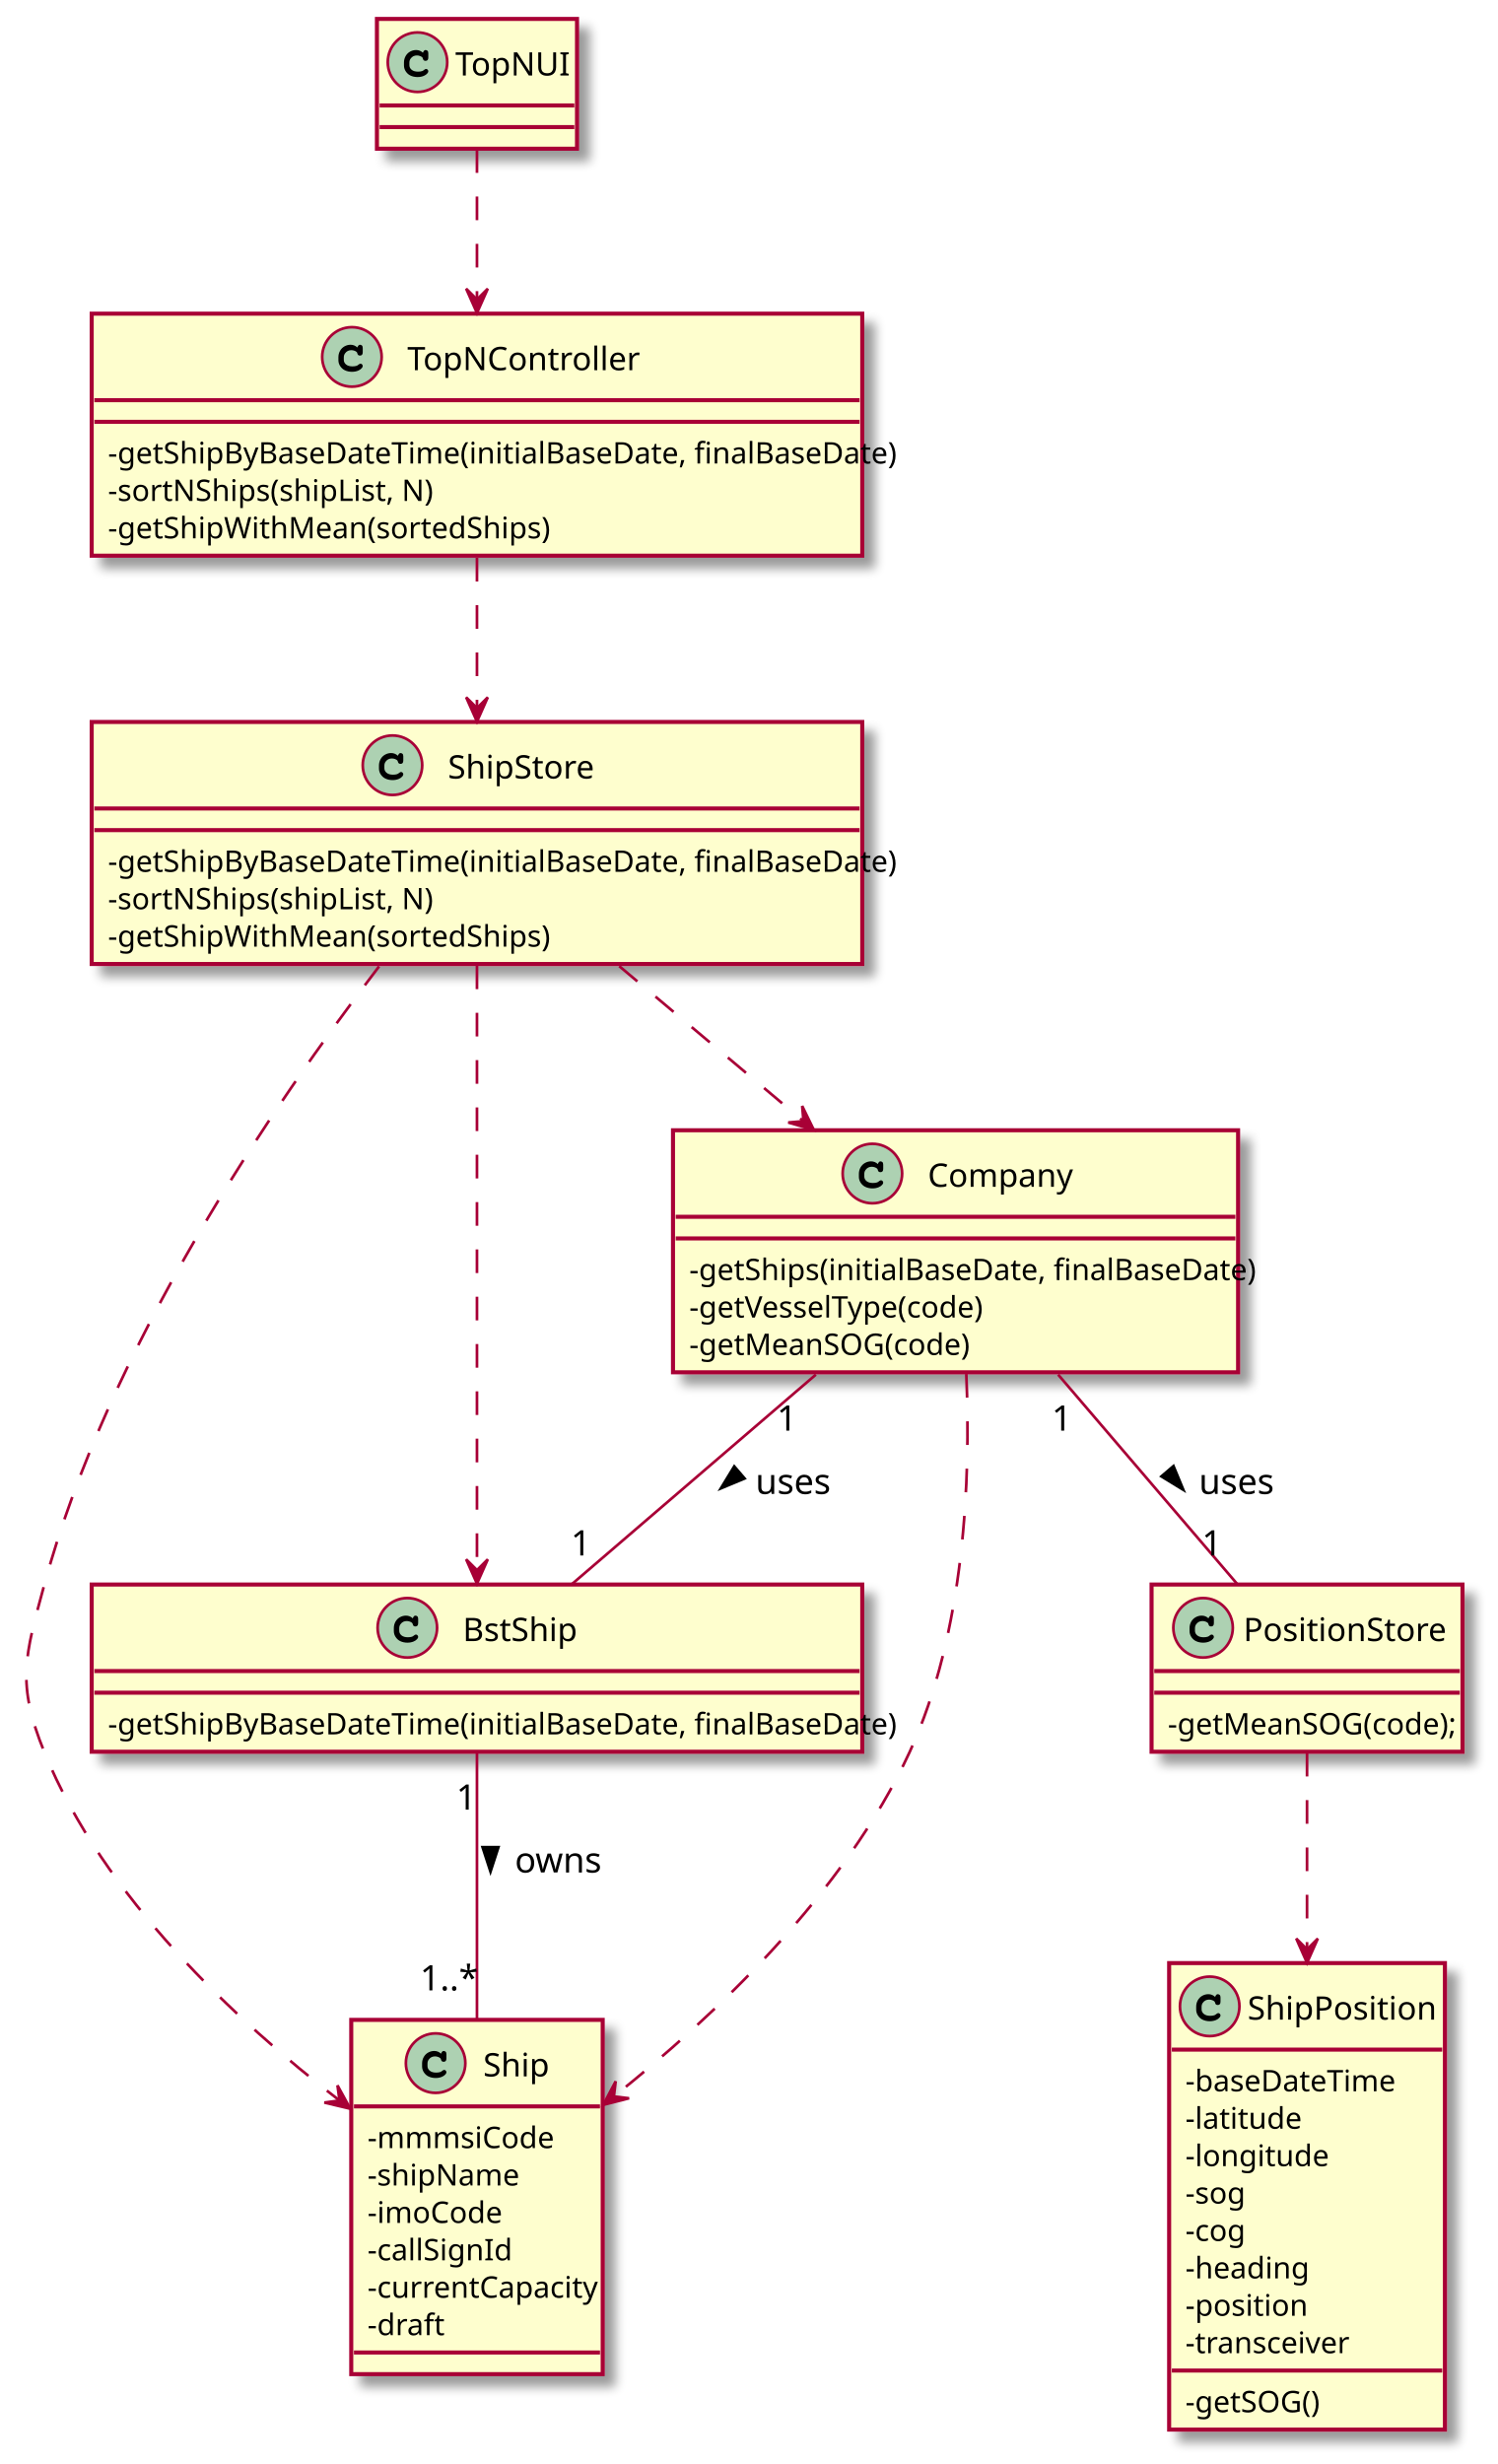
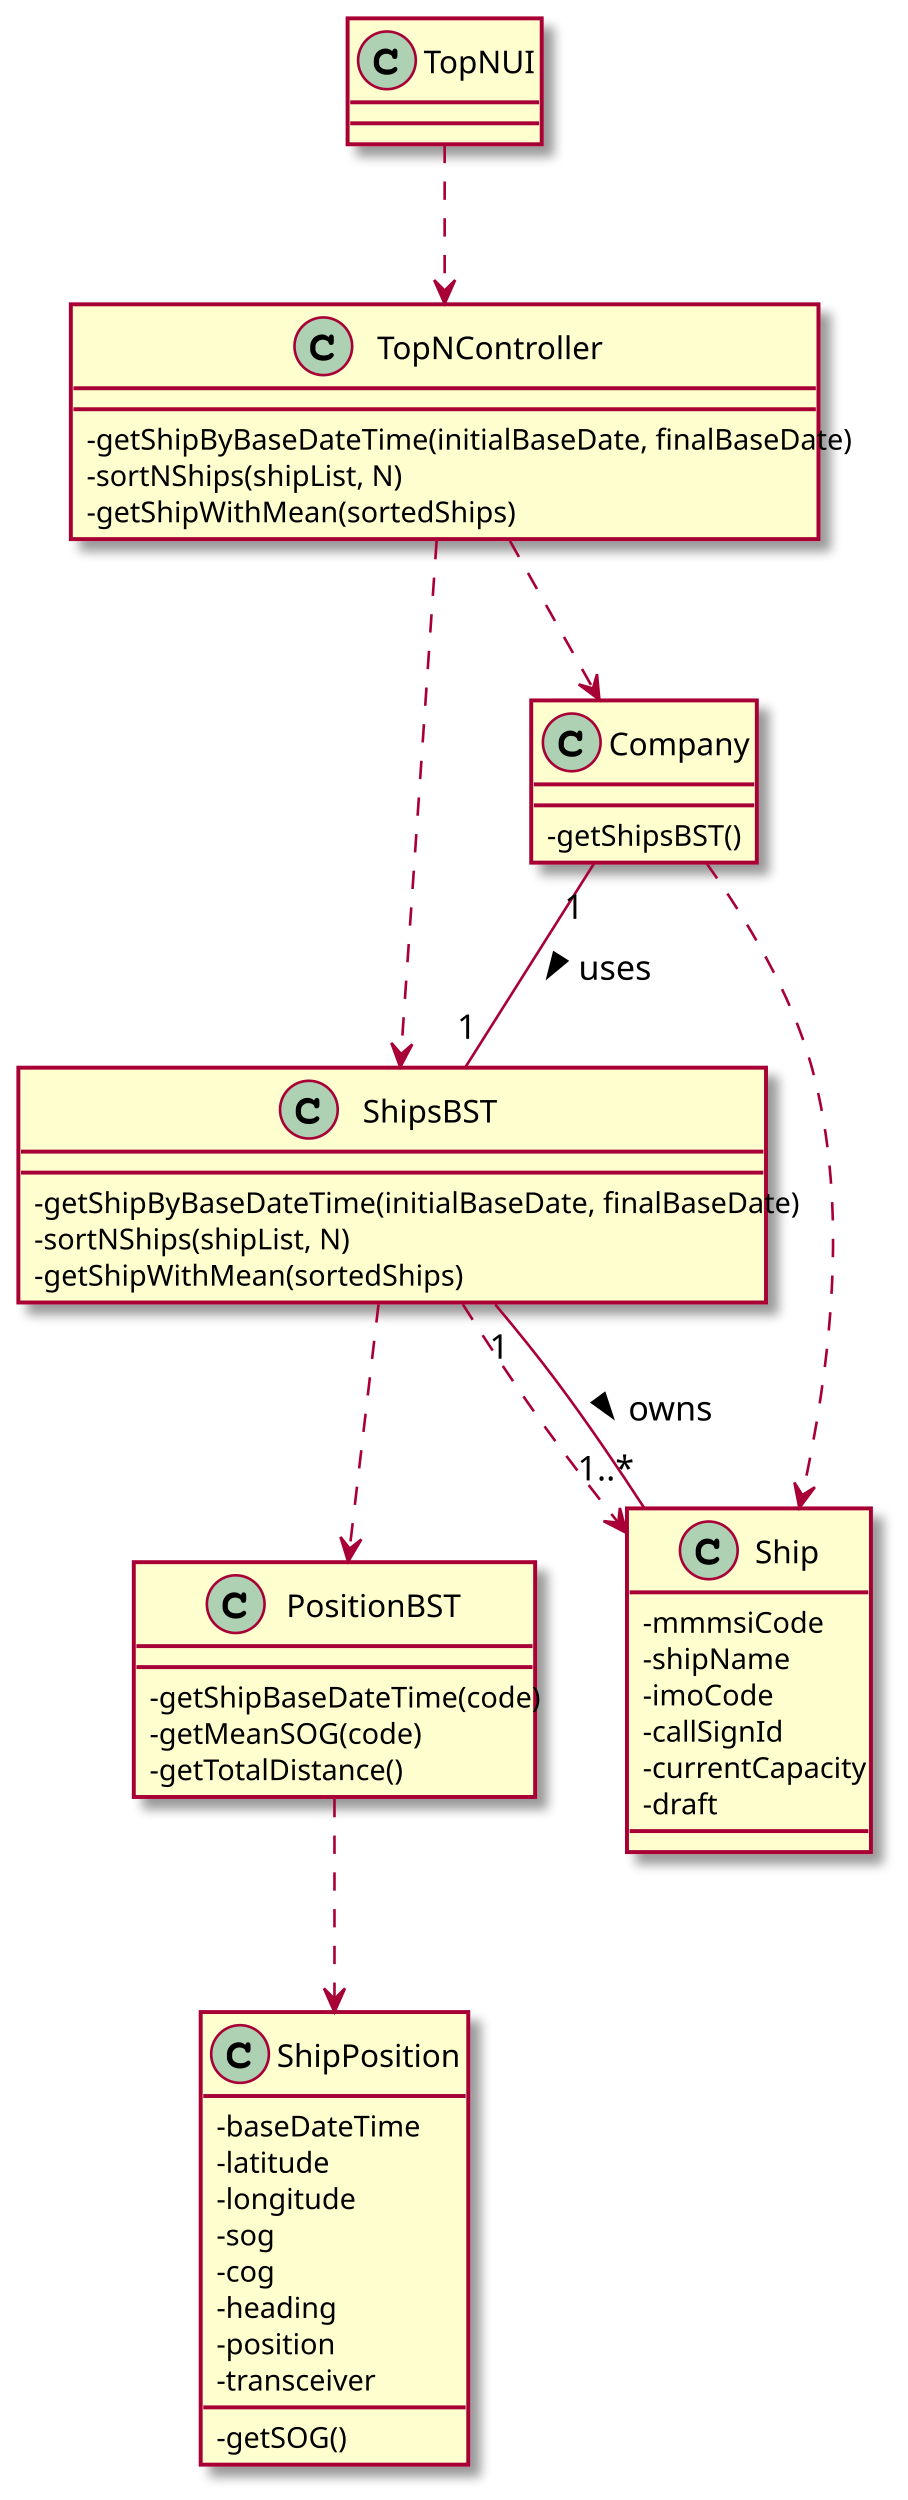
- <svg xmlns="http://www.w3.org/2000/svg" contentScriptType="application/ecmascript" contentStyleType="text/css" height="729.6px" preserveAspectRatio="none" style="width:443px;height:729px;background:#FFFFFF;" version="1.1" viewBox="0 0 443 729" width="443.2px" zoomAndPan="magnify">
+ <svg xmlns="http://www.w3.org/2000/svg" contentScriptType="application/ecmascript" contentStyleType="text/css" height="953px" preserveAspectRatio="none" style="width:346px;height:953px;background:#FFFFFF;" version="1.1" viewBox="0 0 346 953" width="346px" zoomAndPan="magnify">
  <defs>
-     <filter height="300%" id="fxlv8tygpx768" width="300%" x="-1" y="-1">
-       <feGaussianBlur result="blurOut" stdDeviation="1.6" />
+     <filter height="300%" id="f3u1a9o4hxjjp" width="300%" x="-1" y="-1">
+       <feGaussianBlur result="blurOut" stdDeviation="2.0" />
      <feColorMatrix in="blurOut" result="blurOut2" type="matrix" values="0 0 0 0 0 0 0 0 0 0 0 0 0 0 0 0 0 0 .4 0" />
-       <feOffset dx="3.2" dy="3.2" in="blurOut2" result="blurOut3" />
+       <feOffset dx="4.0" dy="4.0" in="blurOut2" result="blurOut3" />
      <feBlend in="SourceGraphic" in2="blurOut3" mode="normal" />
    </filter>
  </defs>
  <g>
-     <rect codeLine="5" fill="#FEFECE" filter="url(#fxlv8tygpx768)" height="104.812" id="Ship" style="stroke:#A80036;stroke-width:1.2;" width="74.4" x="103.928" y="597.6" />
-     <ellipse cx="128.888" cy="610.4" fill="#ADD1B2" rx="8.8" ry="8.8" style="stroke:#A80036;stroke-width:0.8;" />
-     <path d="M130.488,607.6 Q130.65,607.2 130.838,607 Q131.025,606.8 131.238,606.8 Q131.613,606.8 131.851,607.025 Q132.088,607.25 132.088,607.775 L132.088,609.025 Q132.088,609.55 131.863,609.775 Q131.638,610 131.288,610 Q130.976,610 130.775,609.862 Q130.576,609.725 130.488,609.362 Q130.451,609.112 130.313,608.975 Q130.063,608.712 129.613,608.562 Q129.163,608.4 128.713,608.4 Q128.15,608.4 127.675,608.625 Q127.213,608.85 126.85,609.35 Q126.488,609.85 126.488,610.538 L126.488,611.275 Q126.488,612.1 127.163,612.65 Q127.838,613.2 129.038,613.2 Q129.75,613.2 130.25,613.038 Q130.538,612.95 130.863,612.663 Q131.076,612.5 131.188,612.45 Q131.3,612.4 131.438,612.4 Q131.701,612.4 131.888,612.612 Q132.088,612.812 132.088,613.1 Q132.088,613.375 131.813,613.7 Q131.413,614.175 130.775,614.438 Q129.938,614.8 128.913,614.8 Q127.713,614.8 126.751,614.325 Q125.975,613.95 125.425,613.138 Q124.888,612.325 124.888,611.362 L124.888,610.487 Q124.888,609.487 125.363,608.612 Q125.85,607.737 126.688,607.275 Q127.538,606.8 128.488,606.8 Q129.063,606.8 129.563,607 Q130.063,607.2 130.488,607.6 Z " fill="#000000" />
-     <text fill="#000000" font-family="sans-serif" font-size="9.6" lengthAdjust="spacing" textLength="20" x="142.968" y="614.328">Ship</text>
-     <line style="stroke:#A80036;stroke-width:1.2;" x1="104.728" x2="177.528" y1="623.2" y2="623.2" />
-     <text fill="#000000" font-family="sans-serif" font-size="8.8" lengthAdjust="spacing" textLength="48.8" x="108.728" y="635.535">-mmmsiCode</text>
-     <text fill="#000000" font-family="sans-serif" font-size="8.8" lengthAdjust="spacing" textLength="40.8" x="108.728" y="646.604">-shipName</text>
-     <text fill="#000000" font-family="sans-serif" font-size="8.8" lengthAdjust="spacing" textLength="36" x="108.728" y="657.673">-imoCode</text>
-     <text fill="#000000" font-family="sans-serif" font-size="8.8" lengthAdjust="spacing" textLength="39.2" x="108.728" y="668.741">-callSignId</text>
-     <text fill="#000000" font-family="sans-serif" font-size="8.8" lengthAdjust="spacing" textLength="64.8" x="108.728" y="679.81">-currentCapacity</text>
-     <text fill="#000000" font-family="sans-serif" font-size="8.8" lengthAdjust="spacing" textLength="21.6" x="108.728" y="690.879">-draft</text>
-     <line style="stroke:#A80036;stroke-width:1.2;" x1="104.728" x2="177.528" y1="696.013" y2="696.013" />
-     <rect codeLine="14" fill="#FEFECE" filter="url(#fxlv8tygpx768)" height="138.019" id="ShipPosition" style="stroke:#A80036;stroke-width:1.2;" width="81.6" x="345.928" y="580.8" />
-     <ellipse cx="357.928" cy="593.6" fill="#ADD1B2" rx="8.8" ry="8.8" style="stroke:#A80036;stroke-width:0.8;" />
-     <path d="M359.528,590.8 Q359.69,590.4 359.878,590.2 Q360.065,590 360.278,590 Q360.653,590 360.89,590.225 Q361.128,590.45 361.128,590.975 L361.128,592.225 Q361.128,592.75 360.903,592.975 Q360.678,593.2 360.328,593.2 Q360.015,593.2 359.815,593.062 Q359.615,592.925 359.528,592.562 Q359.49,592.312 359.353,592.175 Q359.103,591.913 358.653,591.763 Q358.203,591.6 357.753,591.6 Q357.19,591.6 356.716,591.825 Q356.253,592.05 355.89,592.55 Q355.528,593.05 355.528,593.737 L355.528,594.475 Q355.528,595.3 356.203,595.85 Q356.878,596.4 358.078,596.4 Q358.791,596.4 359.291,596.237 Q359.578,596.15 359.903,595.862 Q360.115,595.7 360.228,595.65 Q360.341,595.6 360.478,595.6 Q360.74,595.6 360.928,595.812 Q361.128,596.013 361.128,596.3 Q361.128,596.575 360.853,596.9 Q360.453,597.375 359.815,597.638 Q358.978,598 357.953,598 Q356.753,598 355.791,597.525 Q355.015,597.15 354.466,596.337 Q353.928,595.525 353.928,594.562 L353.928,593.688 Q353.928,592.688 354.403,591.812 Q354.89,590.938 355.728,590.475 Q356.578,590 357.528,590 Q358.103,590 358.603,590.2 Q359.103,590.4 359.528,590.8 Z " fill="#000000" />
-     <text fill="#000000" font-family="sans-serif" font-size="9.6" lengthAdjust="spacing" textLength="56" x="369.128" y="597.528">ShipPosition</text>
-     <line style="stroke:#A80036;stroke-width:1.2;" x1="346.728" x2="426.728" y1="606.4" y2="606.4" />
-     <text fill="#000000" font-family="sans-serif" font-size="8.8" lengthAdjust="spacing" textLength="57.6" x="350.728" y="618.735">-baseDateTime</text>
-     <text fill="#000000" font-family="sans-serif" font-size="8.8" lengthAdjust="spacing" textLength="30.4" x="350.728" y="629.804">-latitude</text>
-     <text fill="#000000" font-family="sans-serif" font-size="8.8" lengthAdjust="spacing" textLength="37.6" x="350.728" y="640.873">-longitude</text>
-     <text fill="#000000" font-family="sans-serif" font-size="8.8" lengthAdjust="spacing" textLength="17.6" x="350.728" y="651.941">-sog</text>
-     <text fill="#000000" font-family="sans-serif" font-size="8.8" lengthAdjust="spacing" textLength="17.6" x="350.728" y="663.01">-cog</text>
-     <text fill="#000000" font-family="sans-serif" font-size="8.8" lengthAdjust="spacing" textLength="33.6" x="350.728" y="674.079">-heading</text>
-     <text fill="#000000" font-family="sans-serif" font-size="8.8" lengthAdjust="spacing" textLength="32.8" x="350.728" y="685.148">-position</text>
-     <text fill="#000000" font-family="sans-serif" font-size="8.8" lengthAdjust="spacing" textLength="47.2" x="350.728" y="696.216">-transceiver</text>
-     <line style="stroke:#A80036;stroke-width:1.2;" x1="346.728" x2="426.728" y1="701.35" y2="701.35" />
-     <text fill="#000000" font-family="sans-serif" font-size="8.8" lengthAdjust="spacing" textLength="40" x="350.728" y="713.685">-getSOG()</text>
-     <rect codeLine="26" fill="#FEFECE" filter="url(#fxlv8tygpx768)" height="49.469" id="BstShip" style="stroke:#A80036;stroke-width:1.2;" width="228" x="27.128" y="468.8" />
-     <ellipse cx="120.528" cy="481.6" fill="#ADD1B2" rx="8.8" ry="8.8" style="stroke:#A80036;stroke-width:0.8;" />
-     <path d="M122.128,478.8 Q122.29,478.4 122.478,478.2 Q122.665,478 122.878,478 Q123.253,478 123.49,478.225 Q123.728,478.45 123.728,478.975 L123.728,480.225 Q123.728,480.75 123.503,480.975 Q123.278,481.2 122.928,481.2 Q122.615,481.2 122.415,481.062 Q122.216,480.925 122.128,480.562 Q122.091,480.312 121.953,480.175 Q121.703,479.913 121.253,479.762 Q120.803,479.6 120.353,479.6 Q119.79,479.6 119.316,479.825 Q118.853,480.05 118.49,480.55 Q118.128,481.05 118.128,481.738 L118.128,482.475 Q118.128,483.3 118.803,483.85 Q119.478,484.4 120.678,484.4 Q121.391,484.4 121.891,484.238 Q122.178,484.15 122.503,483.863 Q122.716,483.7 122.828,483.65 Q122.941,483.6 123.078,483.6 Q123.341,483.6 123.528,483.812 Q123.728,484.012 123.728,484.3 Q123.728,484.575 123.453,484.9 Q123.053,485.375 122.415,485.637 Q121.578,486 120.553,486 Q119.353,486 118.391,485.525 Q117.615,485.15 117.066,484.337 Q116.528,483.525 116.528,482.562 L116.528,481.688 Q116.528,480.688 117.003,479.812 Q117.49,478.938 118.328,478.475 Q119.178,478 120.128,478 Q120.703,478 121.203,478.2 Q121.703,478.4 122.128,478.8 Z " fill="#000000" />
-     <text fill="#000000" font-family="sans-serif" font-size="9.6" lengthAdjust="spacing" textLength="34.4" x="136.928" y="485.528">BstShip</text>
-     <line style="stroke:#A80036;stroke-width:1.2;" x1="27.928" x2="254.328" y1="494.4" y2="494.4" />
-     <line style="stroke:#A80036;stroke-width:1.2;" x1="27.928" x2="254.328" y1="500.8" y2="500.8" />
-     <text fill="#000000" font-family="sans-serif" font-size="8.8" lengthAdjust="spacing" textLength="218.4" x="31.928" y="513.135">-getShipByBaseDateTime(initialBaseDate, finalBaseDate)</text>
-     <rect codeLine="29" fill="#FEFECE" filter="url(#fxlv8tygpx768)" height="38.4" id="TopNUI" style="stroke:#A80036;stroke-width:1.2;" width="59.2" x="111.528" y="5.6" />
-     <ellipse cx="123.528" cy="18.4" fill="#ADD1B2" rx="8.8" ry="8.8" style="stroke:#A80036;stroke-width:0.8;" />
-     <path d="M125.128,15.6 Q125.29,15.2 125.478,15 Q125.665,14.8 125.878,14.8 Q126.253,14.8 126.49,15.025 Q126.728,15.25 126.728,15.775 L126.728,17.025 Q126.728,17.55 126.503,17.775 Q126.278,18 125.928,18 Q125.615,18 125.415,17.863 Q125.216,17.725 125.128,17.363 Q125.091,17.113 124.953,16.975 Q124.703,16.712 124.253,16.562 Q123.803,16.4 123.353,16.4 Q122.79,16.4 122.316,16.625 Q121.853,16.85 121.49,17.35 Q121.128,17.85 121.128,18.538 L121.128,19.275 Q121.128,20.1 121.803,20.65 Q122.478,21.2 123.678,21.2 Q124.391,21.2 124.891,21.038 Q125.178,20.95 125.503,20.663 Q125.716,20.5 125.828,20.45 Q125.941,20.4 126.078,20.4 Q126.341,20.4 126.528,20.613 Q126.728,20.812 126.728,21.1 Q126.728,21.375 126.453,21.7 Q126.053,22.175 125.415,22.438 Q124.578,22.8 123.553,22.8 Q122.353,22.8 121.391,22.325 Q120.615,21.95 120.066,21.137 Q119.528,20.325 119.528,19.363 L119.528,18.488 Q119.528,17.488 120.003,16.613 Q120.49,15.738 121.328,15.275 Q122.178,14.8 123.128,14.8 Q123.703,14.8 124.203,15 Q124.703,15.2 125.128,15.6 Z " fill="#000000" />
-     <text fill="#000000" font-family="sans-serif" font-size="9.6" lengthAdjust="spacing" textLength="33.6" x="134.728" y="22.328">TopNUI</text>
-     <line style="stroke:#A80036;stroke-width:1.2;" x1="112.328" x2="169.928" y1="31.2" y2="31.2" />
-     <line style="stroke:#A80036;stroke-width:1.2;" x1="112.328" x2="169.928" y1="37.6" y2="37.6" />
-     <rect codeLine="31" fill="#FEFECE" filter="url(#fxlv8tygpx768)" height="71.606" id="TopNController" style="stroke:#A80036;stroke-width:1.2;" width="228" x="27.128" y="92.8" />
-     <ellipse cx="104.128" cy="105.6" fill="#ADD1B2" rx="8.8" ry="8.8" style="stroke:#A80036;stroke-width:0.8;" />
-     <path d="M105.728,102.8 Q105.891,102.4 106.078,102.2 Q106.266,102 106.478,102 Q106.853,102 107.091,102.225 Q107.328,102.45 107.328,102.975 L107.328,104.225 Q107.328,104.75 107.103,104.975 Q106.878,105.2 106.528,105.2 Q106.216,105.2 106.016,105.062 Q105.816,104.925 105.728,104.562 Q105.691,104.312 105.553,104.175 Q105.303,103.912 104.853,103.763 Q104.403,103.6 103.953,103.6 Q103.391,103.6 102.915,103.825 Q102.453,104.05 102.091,104.55 Q101.728,105.05 101.728,105.737 L101.728,106.475 Q101.728,107.3 102.403,107.85 Q103.078,108.4 104.278,108.4 Q104.99,108.4 105.49,108.237 Q105.778,108.15 106.103,107.862 Q106.316,107.7 106.428,107.65 Q106.54,107.6 106.678,107.6 Q106.941,107.6 107.128,107.812 Q107.328,108.013 107.328,108.3 Q107.328,108.575 107.053,108.9 Q106.653,109.375 106.016,109.638 Q105.178,110 104.153,110 Q102.953,110 101.99,109.525 Q101.216,109.15 100.665,108.338 Q100.128,107.525 100.128,106.562 L100.128,105.688 Q100.128,104.688 100.603,103.812 Q101.091,102.938 101.928,102.475 Q102.778,102 103.728,102 Q104.303,102 104.803,102.2 Q105.303,102.4 105.728,102.8 Z " fill="#000000" />
-     <text fill="#000000" font-family="sans-serif" font-size="9.6" lengthAdjust="spacing" textLength="67.2" x="120.528" y="109.528">TopNController</text>
-     <line style="stroke:#A80036;stroke-width:1.2;" x1="27.928" x2="254.328" y1="118.4" y2="118.4" />
-     <line style="stroke:#A80036;stroke-width:1.2;" x1="27.928" x2="254.328" y1="124.8" y2="124.8" />
-     <text fill="#000000" font-family="sans-serif" font-size="8.8" lengthAdjust="spacing" textLength="218.4" x="31.928" y="137.135">-getShipByBaseDateTime(initialBaseDate, finalBaseDate)</text>
-     <text fill="#000000" font-family="sans-serif" font-size="8.8" lengthAdjust="spacing" textLength="92" x="31.928" y="148.204">-sortNShips(shipList, N)</text>
-     <text fill="#000000" font-family="sans-serif" font-size="8.8" lengthAdjust="spacing" textLength="122.4" x="31.928" y="159.273">-getShipWithMean(sortedShips)</text>
-     <rect codeLine="37" fill="#FEFECE" filter="url(#fxlv8tygpx768)" height="71.606" id="ShipStore" style="stroke:#A80036;stroke-width:1.2;" width="228" x="27.128" y="213.6" />
-     <ellipse cx="116.128" cy="226.4" fill="#ADD1B2" rx="8.8" ry="8.8" style="stroke:#A80036;stroke-width:0.8;" />
-     <path d="M117.728,223.6 Q117.891,223.2 118.078,223 Q118.266,222.8 118.478,222.8 Q118.853,222.8 119.091,223.025 Q119.328,223.25 119.328,223.775 L119.328,225.025 Q119.328,225.55 119.103,225.775 Q118.878,226 118.528,226 Q118.216,226 118.016,225.863 Q117.816,225.725 117.728,225.363 Q117.691,225.113 117.553,224.975 Q117.303,224.713 116.853,224.562 Q116.403,224.4 115.953,224.4 Q115.391,224.4 114.915,224.625 Q114.453,224.85 114.091,225.35 Q113.728,225.85 113.728,226.537 L113.728,227.275 Q113.728,228.1 114.403,228.65 Q115.078,229.2 116.278,229.2 Q116.99,229.2 117.49,229.037 Q117.778,228.95 118.103,228.662 Q118.316,228.5 118.428,228.45 Q118.54,228.4 118.678,228.4 Q118.941,228.4 119.128,228.613 Q119.328,228.812 119.328,229.1 Q119.328,229.375 119.053,229.7 Q118.653,230.175 118.016,230.438 Q117.178,230.8 116.153,230.8 Q114.953,230.8 113.99,230.325 Q113.216,229.95 112.665,229.137 Q112.128,228.325 112.128,227.363 L112.128,226.488 Q112.128,225.488 112.603,224.613 Q113.091,223.738 113.928,223.275 Q114.778,222.8 115.728,222.8 Q116.303,222.8 116.803,223 Q117.303,223.2 117.728,223.6 Z " fill="#000000" />
-     <text fill="#000000" font-family="sans-serif" font-size="9.6" lengthAdjust="spacing" textLength="43.2" x="132.528" y="230.328">ShipStore</text>
-     <line style="stroke:#A80036;stroke-width:1.2;" x1="27.928" x2="254.328" y1="239.2" y2="239.2" />
-     <line style="stroke:#A80036;stroke-width:1.2;" x1="27.928" x2="254.328" y1="245.6" y2="245.6" />
-     <text fill="#000000" font-family="sans-serif" font-size="8.8" lengthAdjust="spacing" textLength="218.4" x="31.928" y="257.935">-getShipByBaseDateTime(initialBaseDate, finalBaseDate)</text>
-     <text fill="#000000" font-family="sans-serif" font-size="8.8" lengthAdjust="spacing" textLength="92" x="31.928" y="269.004">-sortNShips(shipList, N)</text>
-     <text fill="#000000" font-family="sans-serif" font-size="8.8" lengthAdjust="spacing" textLength="122.4" x="31.928" y="280.073">-getShipWithMean(sortedShips)</text>
-     <rect codeLine="43" fill="#FEFECE" filter="url(#fxlv8tygpx768)" height="49.469" id="PositionStore" style="stroke:#A80036;stroke-width:1.2;" width="92" x="340.728" y="468.8" />
-     <ellipse cx="355.968" cy="481.6" fill="#ADD1B2" rx="8.8" ry="8.8" style="stroke:#A80036;stroke-width:0.8;" />
-     <path d="M357.568,478.8 Q357.731,478.4 357.918,478.2 Q358.106,478 358.318,478 Q358.693,478 358.93,478.225 Q359.168,478.45 359.168,478.975 L359.168,480.225 Q359.168,480.75 358.943,480.975 Q358.718,481.2 358.368,481.2 Q358.055,481.2 357.856,481.062 Q357.656,480.925 357.568,480.562 Q357.531,480.312 357.393,480.175 Q357.143,479.913 356.693,479.762 Q356.243,479.6 355.793,479.6 Q355.231,479.6 354.755,479.825 Q354.293,480.05 353.93,480.55 Q353.568,481.05 353.568,481.738 L353.568,482.475 Q353.568,483.3 354.243,483.85 Q354.918,484.4 356.118,484.4 Q356.83,484.4 357.33,484.238 Q357.618,484.15 357.943,483.863 Q358.156,483.7 358.268,483.65 Q358.38,483.6 358.518,483.6 Q358.781,483.6 358.968,483.812 Q359.168,484.012 359.168,484.3 Q359.168,484.575 358.893,484.9 Q358.493,485.375 357.856,485.637 Q357.018,486 355.993,486 Q354.793,486 353.83,485.525 Q353.055,485.15 352.505,484.337 Q351.968,483.525 351.968,482.562 L351.968,481.688 Q351.968,480.688 352.443,479.812 Q352.93,478.938 353.768,478.475 Q354.618,478 355.568,478 Q356.143,478 356.643,478.2 Q357.143,478.4 357.568,478.8 Z " fill="#000000" />
-     <text fill="#000000" font-family="sans-serif" font-size="9.6" lengthAdjust="spacing" textLength="59.2" x="367.888" y="485.528">PositionStore</text>
-     <line style="stroke:#A80036;stroke-width:1.2;" x1="341.528" x2="431.928" y1="494.4" y2="494.4" />
-     <line style="stroke:#A80036;stroke-width:1.2;" x1="341.528" x2="431.928" y1="500.8" y2="500.8" />
-     <text fill="#000000" font-family="sans-serif" font-size="8.8" lengthAdjust="spacing" textLength="82.4" x="345.528" y="513.135">-getMeanSOG(code);</text>
-     <rect codeLine="46" fill="#FEFECE" filter="url(#fxlv8tygpx768)" height="71.606" id="Company" style="stroke:#A80036;stroke-width:1.2;" width="167.2" x="199.128" y="334.4" />
-     <ellipse cx="258.128" cy="347.2" fill="#ADD1B2" rx="8.8" ry="8.8" style="stroke:#A80036;stroke-width:0.8;" />
-     <path d="M259.728,344.4 Q259.89,344 260.078,343.8 Q260.265,343.6 260.478,343.6 Q260.853,343.6 261.091,343.825 Q261.328,344.05 261.328,344.575 L261.328,345.825 Q261.328,346.35 261.103,346.575 Q260.878,346.8 260.528,346.8 Q260.216,346.8 260.015,346.663 Q259.815,346.525 259.728,346.163 Q259.69,345.913 259.553,345.775 Q259.303,345.512 258.853,345.363 Q258.403,345.2 257.953,345.2 Q257.39,345.2 256.916,345.425 Q256.453,345.65 256.091,346.15 Q255.728,346.65 255.728,347.337 L255.728,348.075 Q255.728,348.9 256.403,349.45 Q257.078,350 258.278,350 Q258.99,350 259.49,349.837 Q259.778,349.75 260.103,349.462 Q260.315,349.3 260.428,349.25 Q260.541,349.2 260.678,349.2 Q260.94,349.2 261.128,349.413 Q261.328,349.613 261.328,349.9 Q261.328,350.175 261.053,350.5 Q260.653,350.975 260.015,351.238 Q259.178,351.6 258.153,351.6 Q256.953,351.6 255.99,351.125 Q255.215,350.75 254.666,349.938 Q254.128,349.125 254.128,348.163 L254.128,347.288 Q254.128,346.288 254.603,345.413 Q255.09,344.538 255.928,344.075 Q256.778,343.6 257.728,343.6 Q258.303,343.6 258.803,343.8 Q259.303,344 259.728,344.4 Z " fill="#000000" />
-     <text fill="#000000" font-family="sans-serif" font-size="9.6" lengthAdjust="spacing" textLength="42.4" x="274.528" y="351.128">Company</text>
-     <line style="stroke:#A80036;stroke-width:1.2;" x1="199.928" x2="365.528" y1="360" y2="360" />
-     <line style="stroke:#A80036;stroke-width:1.2;" x1="199.928" x2="365.528" y1="366.4" y2="366.4" />
-     <text fill="#000000" font-family="sans-serif" font-size="8.8" lengthAdjust="spacing" textLength="157.6" x="203.928" y="378.735">-getShips(initialBaseDate, finalBaseDate)</text>
-     <text fill="#000000" font-family="sans-serif" font-size="8.8" lengthAdjust="spacing" textLength="87.2" x="203.928" y="389.804">-getVesselType(code)</text>
-     <text fill="#000000" font-family="sans-serif" font-size="8.8" lengthAdjust="spacing" textLength="80" x="203.928" y="400.873">-getMeanSOG(code)</text>
-     <path codeLine="53" d="M241.392,406.696 C218.208,426.608 189.896,450.92 169.272,468.632 " fill="none" id="Company-BstShip" style="stroke:#A80036;stroke-width:0.8;" />
-     <polygon fill="#000000" points="213.293,440.347,220.315,437.416,217.251,433.849,213.293,440.347" style="stroke:#000000;stroke-width:0.8;" />
-     <text fill="#000000" font-family="sans-serif" font-size="10.4" lengthAdjust="spacing" textLength="22.4" x="223.528" y="441.996">uses</text>
-     <text fill="#000000" font-family="sans-serif" font-size="10.4" lengthAdjust="spacing" textLength="5.6" x="229.861" y="423.275">1</text>
-     <text fill="#000000" font-family="sans-serif" font-size="10.4" lengthAdjust="spacing" textLength="5.6" x="168.899" y="460.201">1</text>
-     <path codeLine="54" d="M313.088,406.696 C330.112,426.608 350.912,450.92 366.056,468.632 " fill="none" id="Company-PositionStore" style="stroke:#A80036;stroke-width:0.8;" />
-     <polygon fill="#000000" points="350.128,440.781,347.212,433.753,343.638,436.809,350.128,440.781" style="stroke:#000000;stroke-width:0.8;" />
-     <text fill="#000000" font-family="sans-serif" font-size="10.4" lengthAdjust="spacing" textLength="22.4" x="354.728" y="441.996">uses</text>
-     <text fill="#000000" font-family="sans-serif" font-size="10.4" lengthAdjust="spacing" textLength="5.6" x="311.191" y="423.275">1</text>
-     <text fill="#000000" font-family="sans-serif" font-size="10.4" lengthAdjust="spacing" textLength="5.6" x="355.615" y="460.201">1</text>
-     <path codeLine="55" d="M141.128,518.584 C141.128,539.592 141.128,570.728 141.128,597.328 " fill="none" id="BstShip-Ship" style="stroke:#A80036;stroke-width:0.8;" />
-     <polygon fill="#000000" points="145.128,553.741,147.479,546.505,142.777,546.505,145.128,553.741" style="stroke:#000000;stroke-width:0.8;" />
-     <text fill="#000000" font-family="sans-serif" font-size="10.4" lengthAdjust="spacing" textLength="24" x="152.328" y="553.996">owns</text>
-     <text fill="#000000" font-family="sans-serif" font-size="10.4" lengthAdjust="spacing" textLength="5.6" x="134.994" y="535.402">1</text>
-     <text fill="#000000" font-family="sans-serif" font-size="10.4" lengthAdjust="spacing" textLength="16" x="124.253" y="588.878">1..*</text>
-     <path codeLine="56" d="M141.128,44.144 C141.128,56.472 141.128,73.136 141.128,88.36 " fill="none" id="TopNUI-to-TopNController" style="stroke:#A80036;stroke-width:0.8;stroke-dasharray:7.0,7.0;" />
-     <polygon fill="#A80036" points="141.128,92.608,144.328,85.408,141.128,88.608,137.928,85.408,141.128,92.608" style="stroke:#A80036;stroke-width:0.8;" />
-     <path codeLine="57" d="M141.128,165.04 C141.128,178.912 141.128,194.88 141.128,209.128 " fill="none" id="TopNController-to-ShipStore" style="stroke:#A80036;stroke-width:0.8;stroke-dasharray:7.0,7.0;" />
-     <polygon fill="#A80036" points="141.128,213.496,144.328,206.296,141.128,209.496,137.928,206.296,141.128,213.496" style="stroke:#A80036;stroke-width:0.8;" />
-     <path codeLine="58" d="M183.232,285.84 C200.344,300.248 220.152,316.92 237.568,331.584 " fill="none" id="ShipStore-to-Company" style="stroke:#A80036;stroke-width:0.8;stroke-dasharray:7.0,7.0;" />
-     <polygon fill="#A80036" points="240.792,334.296,237.351,327.208,237.734,331.717,233.225,332.101,240.792,334.296" style="stroke:#A80036;stroke-width:0.8;" />
-     <path codeLine="59" d="M141.128,285.648 C141.128,333.984 141.128,419.904 141.128,464.368 " fill="none" id="ShipStore-to-BstShip" style="stroke:#A80036;stroke-width:0.8;stroke-dasharray:7.0,7.0;" />
-     <polygon fill="#A80036" points="141.128,468.544,144.328,461.344,141.128,464.544,137.928,461.344,141.128,468.544" style="stroke:#A80036;stroke-width:0.8;" />
-     <path codeLine="60" d="M112.16,285.92 C80.672,327.04 32.296,398.184 13.128,468.8 C7.352,490.072 4.8,497.992 13.128,518.4 C30.664,561.4 69.912,597.944 100.352,621.376 " fill="none" id="ShipStore-to-Ship" style="stroke:#A80036;stroke-width:0.8;stroke-dasharray:7.0,7.0;" />
-     <polygon fill="#A80036" points="103.64,623.888,99.855,616.977,100.459,621.462,95.974,622.067,103.64,623.888" style="stroke:#A80036;stroke-width:0.8;" />
-     <path codeLine="61" d="M386.728,518.584 C386.728,534.296 386.728,555.664 386.728,576.568 " fill="none" id="PositionStore-to-ShipPosition" style="stroke:#A80036;stroke-width:0.8;stroke-dasharray:7.0,7.0;" />
-     <polygon fill="#A80036" points="386.728,580.736,389.928,573.536,386.728,576.736,383.528,573.536,386.728,580.736" style="stroke:#A80036;stroke-width:0.8;" />
-     <path codeLine="62" d="M285.912,406.512 C287.24,437.44 285.56,482.88 269.128,518.4 C249.816,560.136 211.432,596.48 181.712,620.2 " fill="none" id="Company-to-Ship" style="stroke:#A80036;stroke-width:0.8;stroke-dasharray:7.0,7.0;" />
-     <polygon fill="#A80036" points="178.496,622.744,186.131,620.796,181.636,620.266,182.166,615.772,178.496,622.744" style="stroke:#A80036;stroke-width:0.8;" />
+     <rect codeLine="5" fill="#FEFECE" filter="url(#f3u1a9o4hxjjp)" height="131.016" id="Ship" style="stroke:#A80036;stroke-width:1.5;" width="93" x="239" y="575" />
+     <ellipse cx="270.2" cy="591" fill="#ADD1B2" rx="11" ry="11" style="stroke:#A80036;stroke-width:1.0;" />
+     <path d="M272.2,587.5 Q272.403,587 272.637,586.75 Q272.872,586.5 273.137,586.5 Q273.606,586.5 273.903,586.781 Q274.2,587.062 274.2,587.719 L274.2,589.281 Q274.2,589.938 273.919,590.219 Q273.637,590.5 273.2,590.5 Q272.809,590.5 272.559,590.328 Q272.309,590.156 272.2,589.703 Q272.153,589.391 271.981,589.219 Q271.669,588.891 271.106,588.703 Q270.544,588.5 269.981,588.5 Q269.278,588.5 268.684,588.781 Q268.106,589.062 267.653,589.688 Q267.2,590.312 267.2,591.172 L267.2,592.094 Q267.2,593.125 268.044,593.812 Q268.887,594.5 270.387,594.5 Q271.278,594.5 271.903,594.297 Q272.262,594.188 272.669,593.828 Q272.934,593.625 273.075,593.562 Q273.216,593.5 273.387,593.5 Q273.716,593.5 273.95,593.766 Q274.2,594.016 274.2,594.375 Q274.2,594.719 273.856,595.125 Q273.356,595.719 272.559,596.047 Q271.512,596.5 270.231,596.5 Q268.731,596.5 267.528,595.906 Q266.559,595.438 265.872,594.422 Q265.2,593.406 265.2,592.203 L265.2,591.109 Q265.2,589.859 265.794,588.766 Q266.403,587.672 267.45,587.094 Q268.512,586.5 269.7,586.5 Q270.419,586.5 271.044,586.75 Q271.669,587 272.2,587.5 Z " fill="#000000" />
+     <text fill="#000000" font-family="sans-serif" font-size="12" lengthAdjust="spacing" textLength="25" x="287.8" y="595.91">Ship</text>
+     <line style="stroke:#A80036;stroke-width:1.5;" x1="240" x2="331" y1="607" y2="607" />
+     <text fill="#000000" font-family="sans-serif" font-size="11" lengthAdjust="spacing" textLength="61" x="245" y="622.419">-mmmsiCode</text>
+     <text fill="#000000" font-family="sans-serif" font-size="11" lengthAdjust="spacing" textLength="51" x="245" y="636.255">-shipName</text>
+     <text fill="#000000" font-family="sans-serif" font-size="11" lengthAdjust="spacing" textLength="45" x="245" y="650.091">-imoCode</text>
+     <text fill="#000000" font-family="sans-serif" font-size="11" lengthAdjust="spacing" textLength="49" x="245" y="663.927">-callSignId</text>
+     <text fill="#000000" font-family="sans-serif" font-size="11" lengthAdjust="spacing" textLength="81" x="245" y="677.763">-currentCapacity</text>
+     <text fill="#000000" font-family="sans-serif" font-size="11" lengthAdjust="spacing" textLength="27" x="245" y="691.599">-draft</text>
+     <line style="stroke:#A80036;stroke-width:1.5;" x1="240" x2="331" y1="698.016" y2="698.016" />
+     <rect codeLine="14" fill="#FEFECE" filter="url(#f3u1a9o4hxjjp)" height="172.523" id="ShipPosition" style="stroke:#A80036;stroke-width:1.5;" width="102" x="76.5" y="767" />
+     <ellipse cx="91.5" cy="783" fill="#ADD1B2" rx="11" ry="11" style="stroke:#A80036;stroke-width:1.0;" />
+     <path d="M93.5,779.5 Q93.703,779 93.938,778.75 Q94.172,778.5 94.438,778.5 Q94.906,778.5 95.203,778.781 Q95.5,779.062 95.5,779.719 L95.5,781.281 Q95.5,781.938 95.219,782.219 Q94.938,782.5 94.5,782.5 Q94.109,782.5 93.859,782.328 Q93.609,782.156 93.5,781.703 Q93.453,781.391 93.281,781.219 Q92.969,780.891 92.406,780.703 Q91.844,780.5 91.281,780.5 Q90.578,780.5 89.984,780.781 Q89.406,781.062 88.953,781.688 Q88.5,782.312 88.5,783.172 L88.5,784.094 Q88.5,785.125 89.344,785.812 Q90.188,786.5 91.688,786.5 Q92.578,786.5 93.203,786.297 Q93.562,786.188 93.969,785.828 Q94.234,785.625 94.375,785.562 Q94.516,785.5 94.688,785.5 Q95.016,785.5 95.25,785.766 Q95.5,786.016 95.5,786.375 Q95.5,786.719 95.156,787.125 Q94.656,787.719 93.859,788.047 Q92.812,788.5 91.531,788.5 Q90.031,788.5 88.828,787.906 Q87.859,787.438 87.172,786.422 Q86.5,785.406 86.5,784.203 L86.5,783.109 Q86.5,781.859 87.094,780.766 Q87.703,779.672 88.75,779.094 Q89.812,778.5 91,778.5 Q91.719,778.5 92.344,778.75 Q92.969,779 93.5,779.5 Z " fill="#000000" />
+     <text fill="#000000" font-family="sans-serif" font-size="12" lengthAdjust="spacing" textLength="70" x="105.5" y="787.91">ShipPosition</text>
+     <line style="stroke:#A80036;stroke-width:1.5;" x1="77.5" x2="177.5" y1="799" y2="799" />
+     <text fill="#000000" font-family="sans-serif" font-size="11" lengthAdjust="spacing" textLength="72" x="82.5" y="814.419">-baseDateTime</text>
+     <text fill="#000000" font-family="sans-serif" font-size="11" lengthAdjust="spacing" textLength="38" x="82.5" y="828.255">-latitude</text>
+     <text fill="#000000" font-family="sans-serif" font-size="11" lengthAdjust="spacing" textLength="47" x="82.5" y="842.091">-longitude</text>
+     <text fill="#000000" font-family="sans-serif" font-size="11" lengthAdjust="spacing" textLength="22" x="82.5" y="855.927">-sog</text>
+     <text fill="#000000" font-family="sans-serif" font-size="11" lengthAdjust="spacing" textLength="22" x="82.5" y="869.763">-cog</text>
+     <text fill="#000000" font-family="sans-serif" font-size="11" lengthAdjust="spacing" textLength="42" x="82.5" y="883.599">-heading</text>
+     <text fill="#000000" font-family="sans-serif" font-size="11" lengthAdjust="spacing" textLength="41" x="82.5" y="897.435">-position</text>
+     <text fill="#000000" font-family="sans-serif" font-size="11" lengthAdjust="spacing" textLength="59" x="82.5" y="911.27">-transceiver</text>
+     <line style="stroke:#A80036;stroke-width:1.5;" x1="77.5" x2="177.5" y1="917.688" y2="917.688" />
+     <text fill="#000000" font-family="sans-serif" font-size="11" lengthAdjust="spacing" textLength="50" x="82.5" y="933.106">-getSOG()</text>
+     <rect codeLine="27" fill="#FEFECE" filter="url(#f3u1a9o4hxjjp)" height="48" id="TopNUI" style="stroke:#A80036;stroke-width:1.5;" width="74" x="132.5" y="7" />
+     <ellipse cx="147.5" cy="23" fill="#ADD1B2" rx="11" ry="11" style="stroke:#A80036;stroke-width:1.0;" />
+     <path d="M149.5,19.5 Q149.703,19 149.938,18.75 Q150.172,18.5 150.438,18.5 Q150.906,18.5 151.203,18.781 Q151.5,19.062 151.5,19.719 L151.5,21.281 Q151.5,21.938 151.219,22.219 Q150.938,22.5 150.5,22.5 Q150.109,22.5 149.859,22.328 Q149.609,22.156 149.5,21.703 Q149.453,21.391 149.281,21.219 Q148.969,20.891 148.406,20.703 Q147.844,20.5 147.281,20.5 Q146.578,20.5 145.984,20.781 Q145.406,21.062 144.953,21.688 Q144.5,22.312 144.5,23.172 L144.5,24.094 Q144.5,25.125 145.344,25.812 Q146.188,26.5 147.688,26.5 Q148.578,26.5 149.203,26.297 Q149.562,26.188 149.969,25.828 Q150.234,25.625 150.375,25.562 Q150.516,25.5 150.688,25.5 Q151.016,25.5 151.25,25.766 Q151.5,26.016 151.5,26.375 Q151.5,26.719 151.156,27.125 Q150.656,27.719 149.859,28.047 Q148.812,28.5 147.531,28.5 Q146.031,28.5 144.828,27.906 Q143.859,27.438 143.172,26.422 Q142.5,25.406 142.5,24.203 L142.5,23.109 Q142.5,21.859 143.094,20.766 Q143.703,19.672 144.75,19.094 Q145.812,18.5 147,18.5 Q147.719,18.5 148.344,18.75 Q148.969,19 149.5,19.5 Z " fill="#000000" />
+     <text fill="#000000" font-family="sans-serif" font-size="12" lengthAdjust="spacing" textLength="42" x="161.5" y="27.91">TopNUI</text>
+     <line style="stroke:#A80036;stroke-width:1.5;" x1="133.5" x2="205.5" y1="39" y2="39" />
+     <line style="stroke:#A80036;stroke-width:1.5;" x1="133.5" x2="205.5" y1="47" y2="47" />
+     <rect codeLine="29" fill="#FEFECE" filter="url(#f3u1a9o4hxjjp)" height="89.508" id="TopNController" style="stroke:#A80036;stroke-width:1.5;" width="285" x="27" y="116" />
+     <ellipse cx="123.25" cy="132" fill="#ADD1B2" rx="11" ry="11" style="stroke:#A80036;stroke-width:1.0;" />
+     <path d="M125.25,128.5 Q125.453,128 125.688,127.75 Q125.922,127.5 126.188,127.5 Q126.656,127.5 126.953,127.781 Q127.25,128.062 127.25,128.719 L127.25,130.281 Q127.25,130.938 126.969,131.219 Q126.688,131.5 126.25,131.5 Q125.859,131.5 125.609,131.328 Q125.359,131.156 125.25,130.703 Q125.203,130.391 125.031,130.219 Q124.719,129.891 124.156,129.703 Q123.594,129.5 123.031,129.5 Q122.328,129.5 121.734,129.781 Q121.156,130.062 120.703,130.688 Q120.25,131.312 120.25,132.172 L120.25,133.094 Q120.25,134.125 121.094,134.812 Q121.938,135.5 123.438,135.5 Q124.328,135.5 124.953,135.297 Q125.312,135.188 125.719,134.828 Q125.984,134.625 126.125,134.562 Q126.266,134.5 126.438,134.5 Q126.766,134.5 127,134.766 Q127.25,135.016 127.25,135.375 Q127.25,135.719 126.906,136.125 Q126.406,136.719 125.609,137.047 Q124.562,137.5 123.281,137.5 Q121.781,137.5 120.578,136.906 Q119.609,136.438 118.922,135.422 Q118.25,134.406 118.25,133.203 L118.25,132.109 Q118.25,130.859 118.844,129.766 Q119.453,128.672 120.5,128.094 Q121.562,127.5 122.75,127.5 Q123.469,127.5 124.094,127.75 Q124.719,128 125.25,128.5 Z " fill="#000000" />
+     <text fill="#000000" font-family="sans-serif" font-size="12" lengthAdjust="spacing" textLength="84" x="143.75" y="136.91">TopNController</text>
+     <line style="stroke:#A80036;stroke-width:1.5;" x1="28" x2="311" y1="148" y2="148" />
+     <line style="stroke:#A80036;stroke-width:1.5;" x1="28" x2="311" y1="156" y2="156" />
+     <text fill="#000000" font-family="sans-serif" font-size="11" lengthAdjust="spacing" textLength="273" x="33" y="171.419">-getShipByBaseDateTime(initialBaseDate, finalBaseDate)</text>
+     <text fill="#000000" font-family="sans-serif" font-size="11" lengthAdjust="spacing" textLength="115" x="33" y="185.255">-sortNShips(shipList, N)</text>
+     <text fill="#000000" font-family="sans-serif" font-size="11" lengthAdjust="spacing" textLength="153" x="33" y="199.091">-getShipWithMean(sortedShips)</text>
+     <rect codeLine="35" fill="#FEFECE" filter="url(#f3u1a9o4hxjjp)" height="89.508" id="ShipsBST" style="stroke:#A80036;stroke-width:1.5;" width="285" x="7" y="407" />
+     <ellipse cx="117.75" cy="423" fill="#ADD1B2" rx="11" ry="11" style="stroke:#A80036;stroke-width:1.0;" />
+     <path d="M119.75,419.5 Q119.953,419 120.188,418.75 Q120.422,418.5 120.688,418.5 Q121.156,418.5 121.453,418.781 Q121.75,419.062 121.75,419.719 L121.75,421.281 Q121.75,421.938 121.469,422.219 Q121.188,422.5 120.75,422.5 Q120.359,422.5 120.109,422.328 Q119.859,422.156 119.75,421.703 Q119.703,421.391 119.531,421.219 Q119.219,420.891 118.656,420.703 Q118.094,420.5 117.531,420.5 Q116.828,420.5 116.234,420.781 Q115.656,421.062 115.203,421.688 Q114.75,422.312 114.75,423.172 L114.75,424.094 Q114.75,425.125 115.594,425.812 Q116.438,426.5 117.938,426.5 Q118.828,426.5 119.453,426.297 Q119.812,426.188 120.219,425.828 Q120.484,425.625 120.625,425.562 Q120.766,425.5 120.938,425.5 Q121.266,425.5 121.5,425.766 Q121.75,426.016 121.75,426.375 Q121.75,426.719 121.406,427.125 Q120.906,427.719 120.109,428.047 Q119.062,428.5 117.781,428.5 Q116.281,428.5 115.078,427.906 Q114.109,427.438 113.422,426.422 Q112.75,425.406 112.75,424.203 L112.75,423.109 Q112.75,421.859 113.344,420.766 Q113.953,419.672 115,419.094 Q116.062,418.5 117.25,418.5 Q117.969,418.5 118.594,418.75 Q119.219,419 119.75,419.5 Z " fill="#000000" />
+     <text fill="#000000" font-family="sans-serif" font-size="12" lengthAdjust="spacing" textLength="55" x="138.25" y="427.91">ShipsBST</text>
+     <line style="stroke:#A80036;stroke-width:1.5;" x1="8" x2="291" y1="439" y2="439" />
+     <line style="stroke:#A80036;stroke-width:1.5;" x1="8" x2="291" y1="447" y2="447" />
+     <text fill="#000000" font-family="sans-serif" font-size="11" lengthAdjust="spacing" textLength="273" x="13" y="462.419">-getShipByBaseDateTime(initialBaseDate, finalBaseDate)</text>
+     <text fill="#000000" font-family="sans-serif" font-size="11" lengthAdjust="spacing" textLength="115" x="13" y="476.255">-sortNShips(shipList, N)</text>
+     <text fill="#000000" font-family="sans-serif" font-size="11" lengthAdjust="spacing" textLength="153" x="13" y="490.091">-getShipWithMean(sortedShips)</text>
+     <rect codeLine="41" fill="#FEFECE" filter="url(#f3u1a9o4hxjjp)" height="89.508" id="PositionBST" style="stroke:#A80036;stroke-width:1.5;" width="153" x="51" y="595.5" />
+     <ellipse cx="89.85" cy="611.5" fill="#ADD1B2" rx="11" ry="11" style="stroke:#A80036;stroke-width:1.0;" />
+     <path d="M91.85,608 Q92.053,607.5 92.287,607.25 Q92.522,607 92.787,607 Q93.256,607 93.553,607.281 Q93.85,607.562 93.85,608.219 L93.85,609.781 Q93.85,610.438 93.569,610.719 Q93.287,611 92.85,611 Q92.459,611 92.209,610.828 Q91.959,610.656 91.85,610.203 Q91.803,609.891 91.631,609.719 Q91.319,609.391 90.756,609.203 Q90.194,609 89.631,609 Q88.928,609 88.334,609.281 Q87.756,609.562 87.303,610.188 Q86.85,610.812 86.85,611.672 L86.85,612.594 Q86.85,613.625 87.694,614.312 Q88.537,615 90.037,615 Q90.928,615 91.553,614.797 Q91.912,614.688 92.319,614.328 Q92.584,614.125 92.725,614.062 Q92.866,614 93.037,614 Q93.366,614 93.6,614.266 Q93.85,614.516 93.85,614.875 Q93.85,615.219 93.506,615.625 Q93.006,616.219 92.209,616.547 Q91.162,617 89.881,617 Q88.381,617 87.178,616.406 Q86.209,615.938 85.522,614.922 Q84.85,613.906 84.85,612.703 L84.85,611.609 Q84.85,610.359 85.444,609.266 Q86.053,608.172 87.1,607.594 Q88.162,607 89.35,607 Q90.069,607 90.694,607.25 Q91.319,607.5 91.85,608 Z " fill="#000000" />
+     <text fill="#000000" font-family="sans-serif" font-size="12" lengthAdjust="spacing" textLength="68" x="109.15" y="616.41">PositionBST</text>
+     <line style="stroke:#A80036;stroke-width:1.5;" x1="52" x2="203" y1="627.5" y2="627.5" />
+     <line style="stroke:#A80036;stroke-width:1.5;" x1="52" x2="203" y1="635.5" y2="635.5" />
+     <text fill="#000000" font-family="sans-serif" font-size="11" lengthAdjust="spacing" textLength="141" x="57" y="650.919">-getShipBaseDateTime(code)</text>
+     <text fill="#000000" font-family="sans-serif" font-size="11" lengthAdjust="spacing" textLength="100" x="57" y="664.755">-getMeanSOG(code)</text>
+     <text fill="#000000" font-family="sans-serif" font-size="11" lengthAdjust="spacing" textLength="92" x="57" y="678.591">-getTotalDistance()</text>
+     <rect codeLine="46" fill="#FEFECE" filter="url(#f3u1a9o4hxjjp)" height="61.836" id="Company" style="stroke:#A80036;stroke-width:1.5;" width="86" x="202.5" y="267" />
+     <ellipse cx="217.95" cy="283" fill="#ADD1B2" rx="11" ry="11" style="stroke:#A80036;stroke-width:1.0;" />
+     <path d="M219.95,279.5 Q220.153,279 220.387,278.75 Q220.622,278.5 220.887,278.5 Q221.356,278.5 221.653,278.781 Q221.95,279.062 221.95,279.719 L221.95,281.281 Q221.95,281.938 221.669,282.219 Q221.387,282.5 220.95,282.5 Q220.559,282.5 220.309,282.328 Q220.059,282.156 219.95,281.703 Q219.903,281.391 219.731,281.219 Q219.419,280.891 218.856,280.703 Q218.294,280.5 217.731,280.5 Q217.028,280.5 216.434,280.781 Q215.856,281.062 215.403,281.688 Q214.95,282.312 214.95,283.172 L214.95,284.094 Q214.95,285.125 215.794,285.812 Q216.637,286.5 218.137,286.5 Q219.028,286.5 219.653,286.297 Q220.012,286.188 220.419,285.828 Q220.684,285.625 220.825,285.562 Q220.966,285.5 221.137,285.5 Q221.466,285.5 221.7,285.766 Q221.95,286.016 221.95,286.375 Q221.95,286.719 221.606,287.125 Q221.106,287.719 220.309,288.047 Q219.262,288.5 217.981,288.5 Q216.481,288.5 215.278,287.906 Q214.309,287.438 213.622,286.422 Q212.95,285.406 212.95,284.203 L212.95,283.109 Q212.95,281.859 213.544,280.766 Q214.153,279.672 215.2,279.094 Q216.262,278.5 217.45,278.5 Q218.169,278.5 218.794,278.75 Q219.419,279 219.95,279.5 Z " fill="#000000" />
+     <text fill="#000000" font-family="sans-serif" font-size="12" lengthAdjust="spacing" textLength="53" x="232.05" y="287.91">Company</text>
+     <line style="stroke:#A80036;stroke-width:1.5;" x1="203.5" x2="287.5" y1="299" y2="299" />
+     <line style="stroke:#A80036;stroke-width:1.5;" x1="203.5" x2="287.5" y1="307" y2="307" />
+     <text fill="#000000" font-family="sans-serif" font-size="11" lengthAdjust="spacing" textLength="74" x="208.5" y="322.419">-getShipsBST()</text>
+     <path codeLine="51" d="M226.53,329.03 C212.49,351.27 193.14,381.91 177.34,406.92 " fill="none" id="Company-ShipsBST" style="stroke:#A80036;stroke-width:1.0;" />
+     <polygon fill="#000000" points="208.83,372.403,216.145,366.325,211.175,363.186,208.83,372.403" style="stroke:#000000;stroke-width:1.0;" />
+     <text fill="#000000" font-family="sans-serif" font-size="13" lengthAdjust="spacing" textLength="28" x="220.5" y="373.495">uses</text>
+     <text fill="#000000" font-family="sans-serif" font-size="13" lengthAdjust="spacing" textLength="7" x="215.106" y="350.26">1</text>
+     <text fill="#000000" font-family="sans-serif" font-size="13" lengthAdjust="spacing" textLength="7" x="174.219" y="396.023">1</text>
+     <path codeLine="52" d="M144.29,497.2 C141,525.08 136.74,561.15 133.34,590 " fill="none" id="ShipsBST-to-PositionBST" style="stroke:#A80036;stroke-width:1.0;stroke-dasharray:7.0,7.0;" />
+     <polygon fill="#A80036" points="132.71,595.3,137.736,586.83,133.295,590.334,129.791,585.894,132.71,595.3" style="stroke:#A80036;stroke-width:1.0;" />
+     <path codeLine="53" d="M188.77,497.24 C196.85,506.86 205.14,517.12 212.5,527 C223.77,542.12 235.22,558.94 245.6,574.86 " fill="none" id="ShipsBST-Ship" style="stroke:#A80036;stroke-width:1.0;" />
+     <polygon fill="#000000" points="233.454,540.21,230.482,531.176,225.739,534.648,233.454,540.21" style="stroke:#000000;stroke-width:1.0;" />
+     <text fill="#000000" font-family="sans-serif" font-size="13" lengthAdjust="spacing" textLength="30" x="239.5" y="541.495">owns</text>
+     <text fill="#000000" font-family="sans-serif" font-size="13" lengthAdjust="spacing" textLength="7" x="186.577" y="517.946">1</text>
+     <text fill="#000000" font-family="sans-serif" font-size="13" lengthAdjust="spacing" textLength="20" x="220.142" y="564.319">1..*</text>
+     <path codeLine="57" d="M176.42,497.2 C186.16,512.58 197.48,529.79 208.5,545 C216.98,556.7 226.41,568.88 235.69,580.46 " fill="none" id="ShipsBST-to-Ship" style="stroke:#A80036;stroke-width:1.0;stroke-dasharray:7.0,7.0;" />
+     <polygon fill="#A80036" points="238.83,584.36,236.301,574.841,235.694,580.466,230.07,579.858,238.83,584.36" style="stroke:#A80036;stroke-width:1.0;" />
+     <path codeLine="54" d="M169.5,55.18 C169.5,70.59 169.5,91.42 169.5,110.45 " fill="none" id="TopNUI-to-TopNController" style="stroke:#A80036;stroke-width:1.0;stroke-dasharray:7.0,7.0;" />
+     <polygon fill="#A80036" points="169.5,115.76,173.5,106.76,169.5,110.76,165.5,106.76,169.5,115.76" style="stroke:#A80036;stroke-width:1.0;" />
+     <path codeLine="55" d="M166.44,206.21 C162.79,258.9 156.72,346.71 152.92,401.59 " fill="none" id="TopNController-to-ShipsBST" style="stroke:#A80036;stroke-width:1.0;stroke-dasharray:7.0,7.0;" />
+     <polygon fill="#A80036" points="152.56,406.8,157.168,398.096,152.903,401.812,149.187,397.547,152.56,406.8" style="stroke:#A80036;stroke-width:1.0;" />
+     <path codeLine="56" d="M194.39,206.2 C204.59,224.34 216.24,245.03 225.84,262.08 " fill="none" id="TopNController-to-Company" style="stroke:#A80036;stroke-width:1.0;stroke-dasharray:7.0,7.0;" />
+     <polygon fill="#A80036" points="228.49,266.78,227.578,256.974,226.045,262.419,220.6,260.886,228.49,266.78" style="stroke:#A80036;stroke-width:1.0;" />
+     <path codeLine="58" d="M127.5,685.73 C127.5,707.82 127.5,735.4 127.5,761.73 " fill="none" id="PositionBST-to-ShipPosition" style="stroke:#A80036;stroke-width:1.0;stroke-dasharray:7.0,7.0;" />
+     <polygon fill="#A80036" points="127.5,766.98,131.5,757.98,127.5,761.98,123.5,757.98,127.5,766.98" style="stroke:#A80036;stroke-width:1.0;" />
+     <path codeLine="59" d="M269.34,329.1 C284.09,349.72 301.67,378.41 309.5,407 C324.14,460.43 316.34,523 305.87,569.76 " fill="none" id="Company-to-Ship" style="stroke:#A80036;stroke-width:1.0;stroke-dasharray:7.0,7.0;" />
+     <polygon fill="#A80036" points="304.72,574.81,310.626,566.928,305.835,569.936,302.827,565.145,304.72,574.81" style="stroke:#A80036;stroke-width:1.0;" />
  </g>
</svg>
